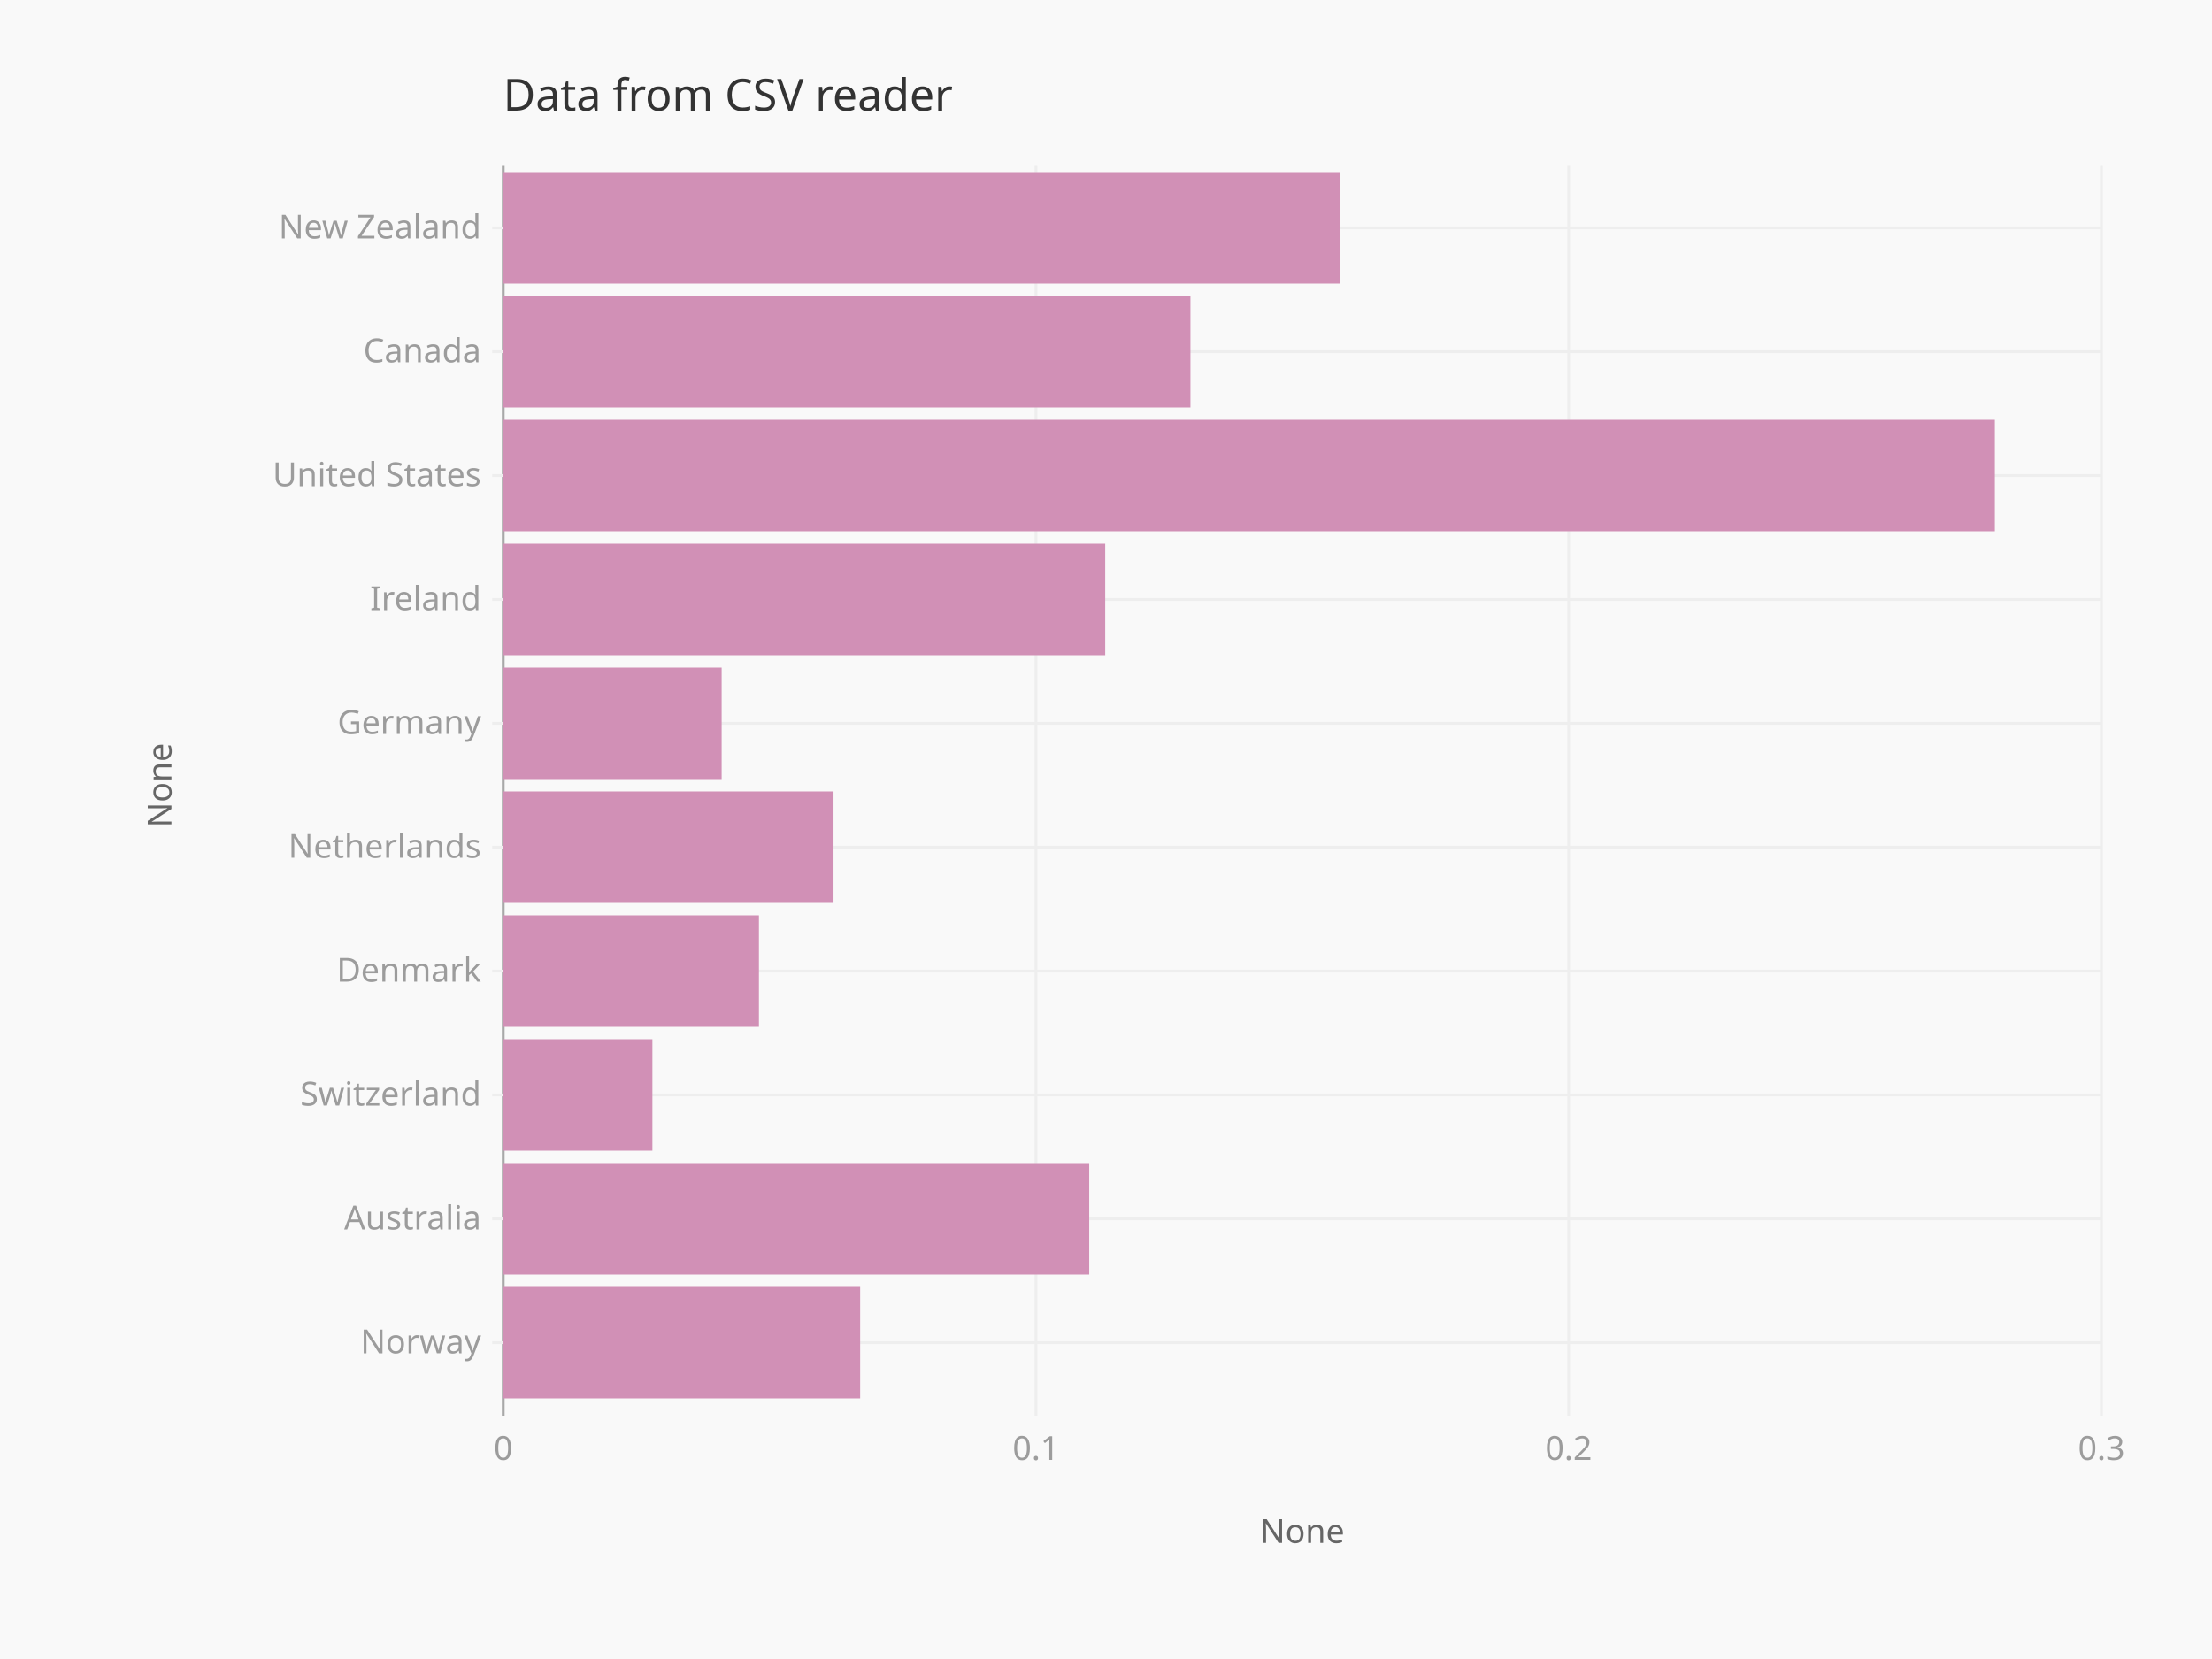
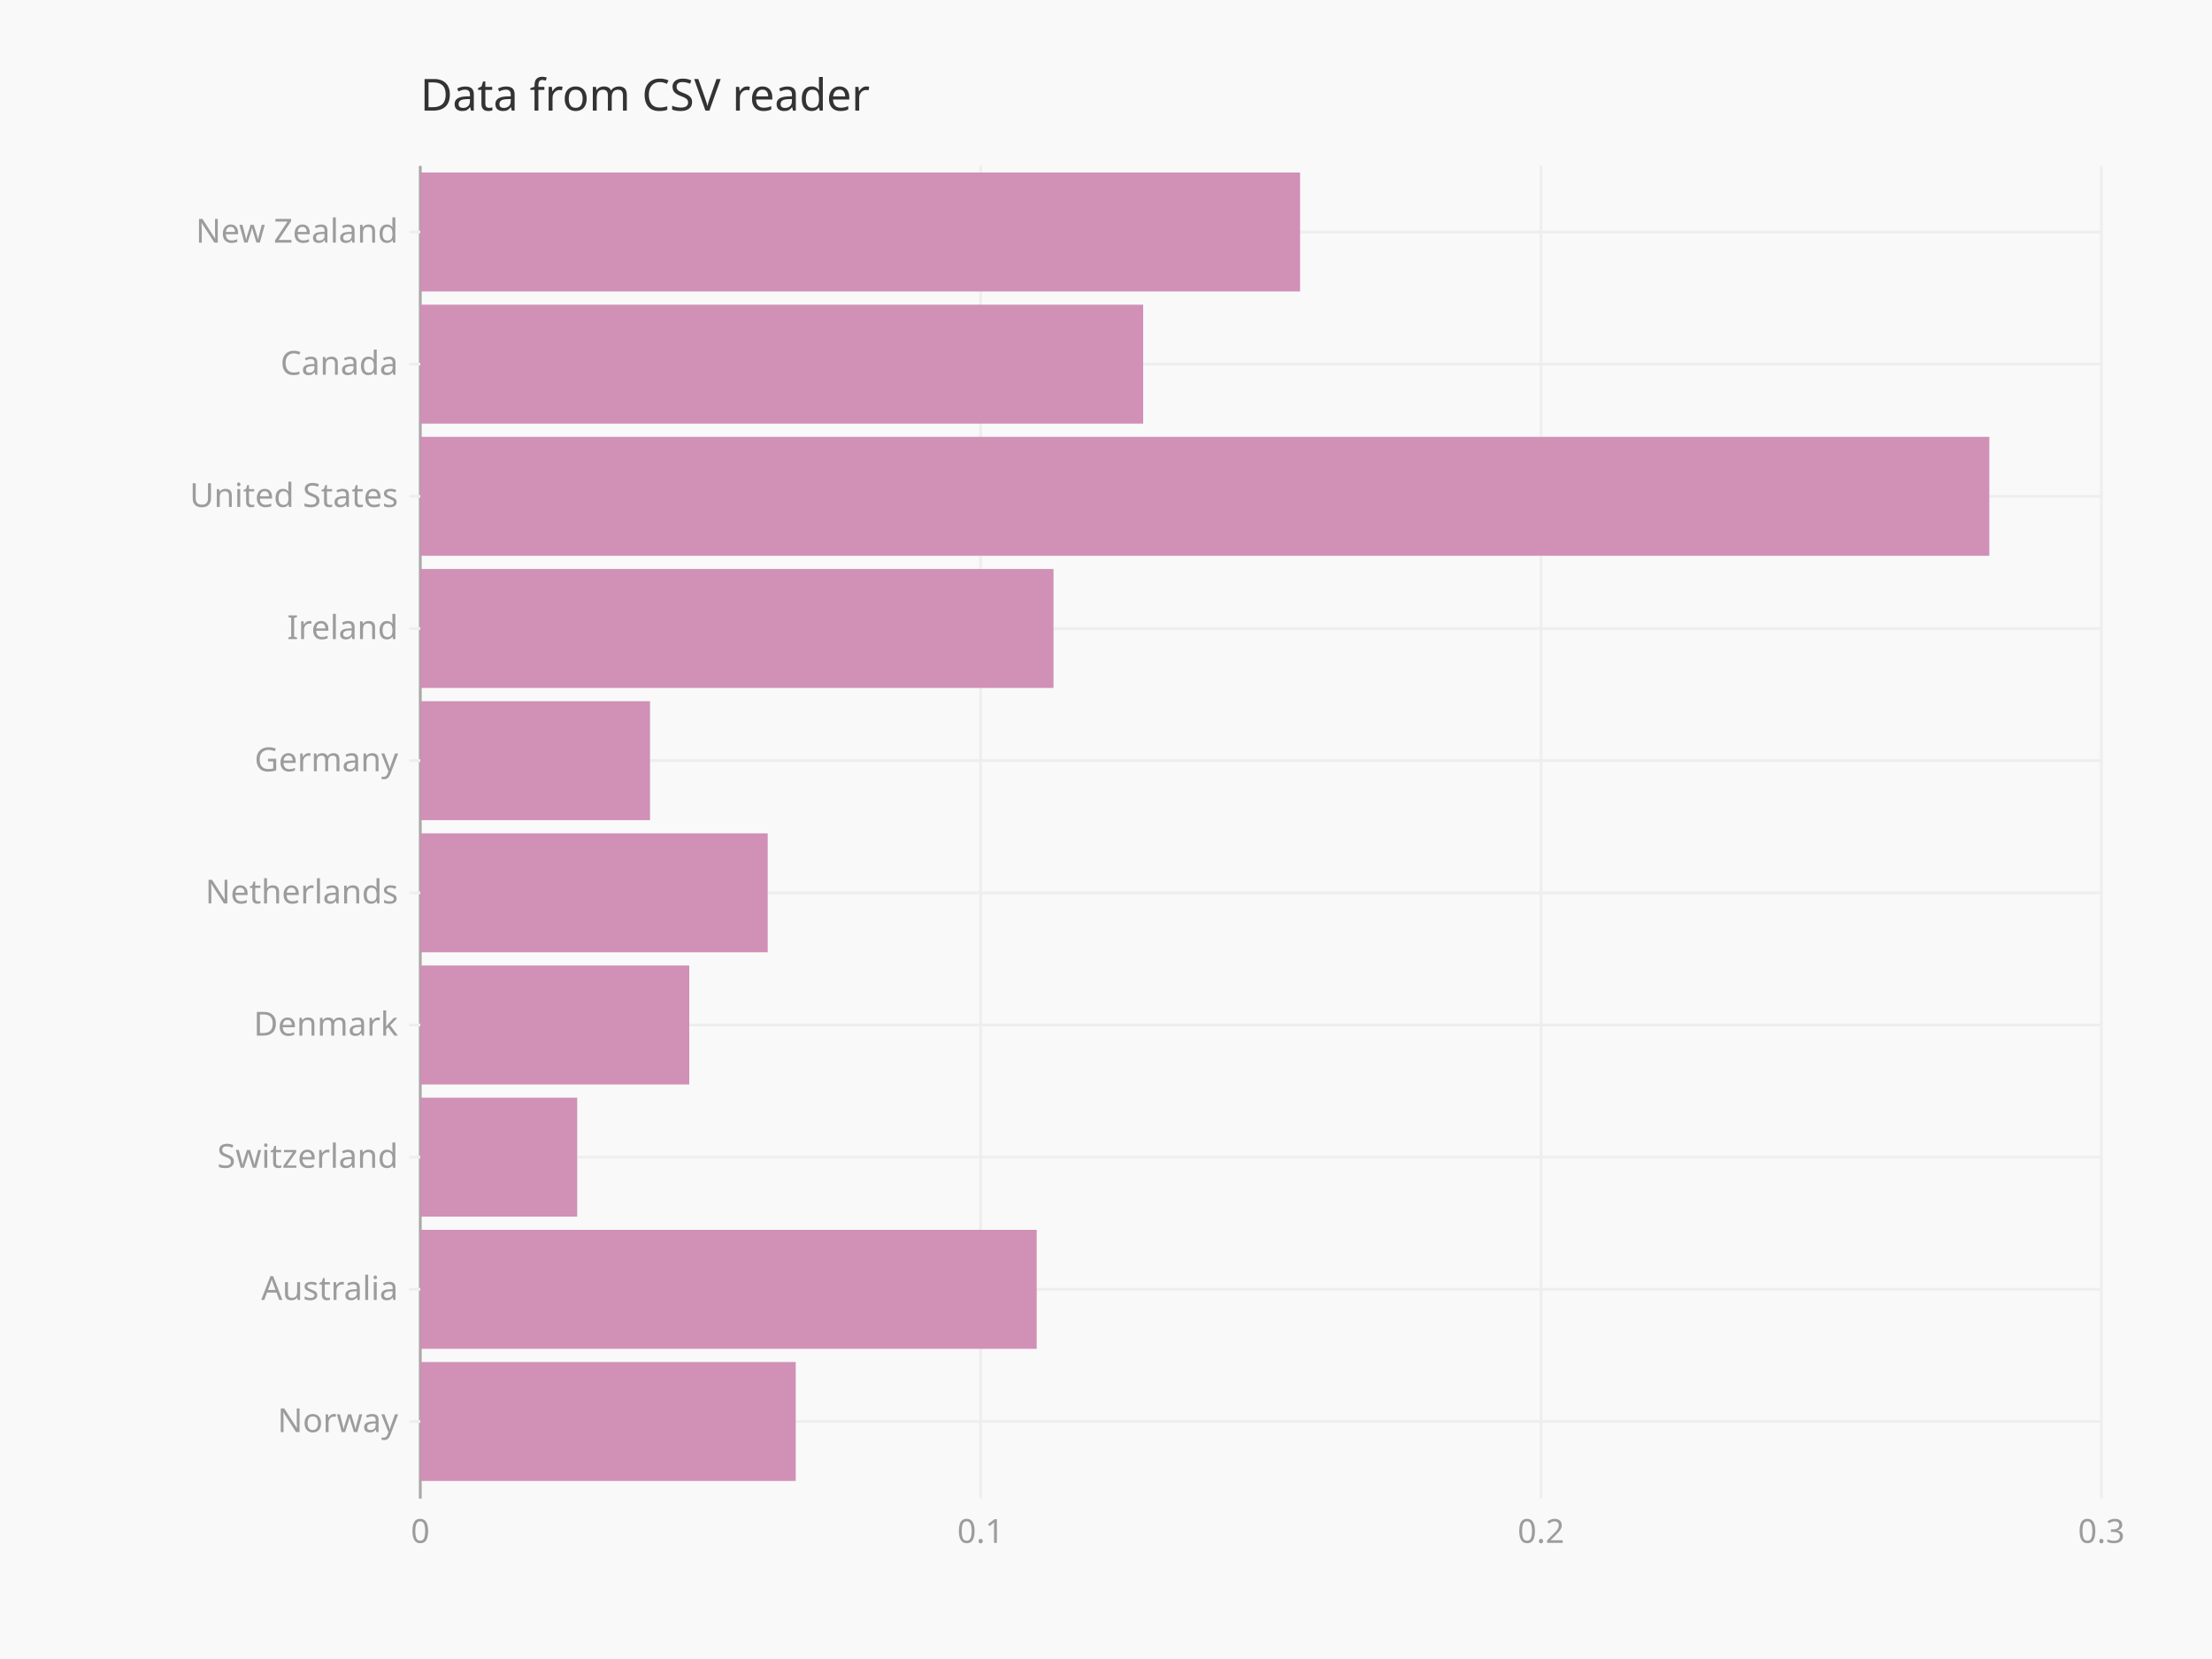
<svg xmlns="http://www.w3.org/2000/svg" height="600" version="1.1" width="800">
  <g>
    <rect fill="#f9f9f9" height="600" width="800" x="0" y="0" />
    <g transform="translate(40 40)">
-       <g transform="translate(142 0)">
+       <g transform="translate(112 0)">
        <text fill="#333" font-family="Monaco" font-size="16" x="0" y="0">Data from CSV reader</text>
      </g>
      <g transform="translate(0 20)">
-         <g transform="translate(142 0)">
+         <g transform="translate(112 0)">
          <g class="axis bottom">
-             <text dy="1em" fill="#666" font-family="Monaco" text-anchor="middle" transform="" x="289.0" y="486.0">None</text>
            <g class="tick">
-               <line stroke="#eee" stroke-width="1" x1="192.667" x2="192.667" y1="0" y2="452.0" />
-               <text dy="1em" fill="#9c9c9c" font-family="Monaco" text-anchor="middle" x="192.667" y="456.0">0.1</text>
+               <line stroke="#eee" stroke-width="1" x1="202.667" x2="202.667" y1="0" y2="482.0" />
+               <text dy="1em" fill="#9c9c9c" font-family="Monaco" text-anchor="middle" x="202.667" y="486.0">0.1</text>
            </g>
            <g class="tick">
-               <line stroke="#eee" stroke-width="1" x1="385.333" x2="385.333" y1="0" y2="452.0" />
-               <text dy="1em" fill="#9c9c9c" font-family="Monaco" text-anchor="middle" x="385.333" y="456.0">0.2</text>
+               <line stroke="#eee" stroke-width="1" x1="405.333" x2="405.333" y1="0" y2="482.0" />
+               <text dy="1em" fill="#9c9c9c" font-family="Monaco" text-anchor="middle" x="405.333" y="486.0">0.2</text>
            </g>
            <g class="tick">
-               <line stroke="#eee" stroke-width="1" x1="578" x2="578" y1="0" y2="452.0" />
-               <text dy="1em" fill="#9c9c9c" font-family="Monaco" text-anchor="middle" x="578" y="456.0">0.3</text>
+               <line stroke="#eee" stroke-width="1" x1="608" x2="608" y1="0" y2="482.0" />
+               <text dy="1em" fill="#9c9c9c" font-family="Monaco" text-anchor="middle" x="608" y="486.0">0.3</text>
            </g>
            <g class="tick">
-               <line stroke="#a8a8a8" stroke-width="1" x1="0" x2="0" y1="0" y2="452.0" />
-               <text dy="1em" fill="#9c9c9c" font-family="Monaco" text-anchor="middle" x="0" y="456.0">0</text>
+               <line stroke="#a8a8a8" stroke-width="1" x1="0" x2="0" y1="0" y2="482.0" />
+               <text dy="1em" fill="#9c9c9c" font-family="Monaco" text-anchor="middle" x="0" y="486.0">0</text>
            </g>
          </g>
          <g class="axis left">
-             <text dy="" fill="#666" font-family="Monaco" text-anchor="middle" transform="rotate(270 -120 224)" x="-120" y="224.0">None</text>
            <g class="tick">
-               <line stroke="#eee" stroke-width="1" x1="-4" x2="578.0" y1="425.6" y2="425.6" />
-               <text dy="0.32em" fill="#9c9c9c" font-family="Monaco" text-anchor="end" x="-8" y="425.6">Norway</text>
+               <line stroke="#eee" stroke-width="1" x1="-4" x2="608.0" y1="454.1" y2="454.1" />
+               <text dy="0.32em" fill="#9c9c9c" font-family="Monaco" text-anchor="end" x="-8" y="454.1">Norway</text>
            </g>
            <g class="tick">
-               <line stroke="#eee" stroke-width="1" x1="-4" x2="578.0" y1="380.8" y2="380.8" />
-               <text dy="0.32em" fill="#9c9c9c" font-family="Monaco" text-anchor="end" x="-8" y="380.8">Australia</text>
+               <line stroke="#eee" stroke-width="1" x1="-4" x2="608.0" y1="406.3" y2="406.3" />
+               <text dy="0.32em" fill="#9c9c9c" font-family="Monaco" text-anchor="end" x="-8" y="406.3">Australia</text>
            </g>
            <g class="tick">
-               <line stroke="#eee" stroke-width="1" x1="-4" x2="578.0" y1="336.0" y2="336.0" />
-               <text dy="0.32em" fill="#9c9c9c" font-family="Monaco" text-anchor="end" x="-8" y="336.0">Switzerland</text>
+               <line stroke="#eee" stroke-width="1" x1="-4" x2="608.0" y1="358.5" y2="358.5" />
+               <text dy="0.32em" fill="#9c9c9c" font-family="Monaco" text-anchor="end" x="-8" y="358.5">Switzerland</text>
            </g>
            <g class="tick">
-               <line stroke="#eee" stroke-width="1" x1="-4" x2="578.0" y1="291.2" y2="291.2" />
-               <text dy="0.32em" fill="#9c9c9c" font-family="Monaco" text-anchor="end" x="-8" y="291.2">Denmark</text>
+               <line stroke="#eee" stroke-width="1" x1="-4" x2="608.0" y1="310.7" y2="310.7" />
+               <text dy="0.32em" fill="#9c9c9c" font-family="Monaco" text-anchor="end" x="-8" y="310.7">Denmark</text>
            </g>
            <g class="tick">
-               <line stroke="#eee" stroke-width="1" x1="-4" x2="578.0" y1="246.4" y2="246.4" />
-               <text dy="0.32em" fill="#9c9c9c" font-family="Monaco" text-anchor="end" x="-8" y="246.4">Netherlands</text>
+               <line stroke="#eee" stroke-width="1" x1="-4" x2="608.0" y1="262.9" y2="262.9" />
+               <text dy="0.32em" fill="#9c9c9c" font-family="Monaco" text-anchor="end" x="-8" y="262.9">Netherlands</text>
            </g>
            <g class="tick">
-               <line stroke="#eee" stroke-width="1" x1="-4" x2="578.0" y1="201.6" y2="201.6" />
-               <text dy="0.32em" fill="#9c9c9c" font-family="Monaco" text-anchor="end" x="-8" y="201.6">Germany</text>
+               <line stroke="#eee" stroke-width="1" x1="-4" x2="608.0" y1="215.1" y2="215.1" />
+               <text dy="0.32em" fill="#9c9c9c" font-family="Monaco" text-anchor="end" x="-8" y="215.1">Germany</text>
            </g>
            <g class="tick">
-               <line stroke="#eee" stroke-width="1" x1="-4" x2="578.0" y1="156.8" y2="156.8" />
-               <text dy="0.32em" fill="#9c9c9c" font-family="Monaco" text-anchor="end" x="-8" y="156.8">Ireland</text>
+               <line stroke="#eee" stroke-width="1" x1="-4" x2="608.0" y1="167.3" y2="167.3" />
+               <text dy="0.32em" fill="#9c9c9c" font-family="Monaco" text-anchor="end" x="-8" y="167.3">Ireland</text>
            </g>
            <g class="tick">
-               <line stroke="#eee" stroke-width="1" x1="-4" x2="578.0" y1="112.0" y2="112.0" />
-               <text dy="0.32em" fill="#9c9c9c" font-family="Monaco" text-anchor="end" x="-8" y="112.0">United States</text>
+               <line stroke="#eee" stroke-width="1" x1="-4" x2="608.0" y1="119.5" y2="119.5" />
+               <text dy="0.32em" fill="#9c9c9c" font-family="Monaco" text-anchor="end" x="-8" y="119.5">United States</text>
            </g>
            <g class="tick">
-               <line stroke="#eee" stroke-width="1" x1="-4" x2="578.0" y1="67.2" y2="67.2" />
-               <text dy="0.32em" fill="#9c9c9c" font-family="Monaco" text-anchor="end" x="-8" y="67.2">Canada</text>
+               <line stroke="#eee" stroke-width="1" x1="-4" x2="608.0" y1="71.7" y2="71.7" />
+               <text dy="0.32em" fill="#9c9c9c" font-family="Monaco" text-anchor="end" x="-8" y="71.7">Canada</text>
            </g>
            <g class="tick">
-               <line stroke="#eee" stroke-width="1" x1="-4" x2="578.0" y1="22.4" y2="22.4" />
-               <text dy="0.32em" fill="#9c9c9c" font-family="Monaco" text-anchor="end" x="-8" y="22.4">New Zealand</text>
+               <line stroke="#eee" stroke-width="1" x1="-4" x2="608.0" y1="23.9" y2="23.9" />
+               <text dy="0.32em" fill="#9c9c9c" font-family="Monaco" text-anchor="end" x="-8" y="23.9">New Zealand</text>
            </g>
          </g>
          <g>
            <g class="series bars">
-               <rect fill="#d190b6" height="40.32" width="302.487" x="0" y="2.24" />
-               <rect fill="#d190b6" height="40.32" width="248.54" x="0" y="47.04" />
-               <rect fill="#d190b6" height="40.32" width="539.467" x="0" y="91.84" />
-               <rect fill="#d190b6" height="40.32" width="217.713" x="0" y="136.64" />
-               <rect fill="#d190b6" height="40.32" width="78.993" x="0" y="181.44" />
-               <rect fill="#d190b6" height="40.32" width="119.453" x="0" y="226.24" />
-               <rect fill="#d190b6" height="40.32" width="92.48" x="0" y="271.04" />
-               <rect fill="#d190b6" height="40.32" width="53.947" x="0" y="315.84" />
-               <rect fill="#d190b6" height="40.32" width="211.933" x="0" y="360.64" />
-               <rect fill="#d190b6" height="40.32" width="129.087" x="0" y="405.44" />
+               <rect fill="#d190b6" height="43.02" width="318.187" x="0" y="2.39" />
+               <rect fill="#d190b6" height="43.02" width="261.44" x="0" y="50.19" />
+               <rect fill="#d190b6" height="43.02" width="567.467" x="0" y="97.99" />
+               <rect fill="#d190b6" height="43.02" width="229.013" x="0" y="145.79" />
+               <rect fill="#d190b6" height="43.02" width="83.093" x="0" y="193.59" />
+               <rect fill="#d190b6" height="43.02" width="125.653" x="0" y="241.39" />
+               <rect fill="#d190b6" height="43.02" width="97.28" x="0" y="289.19" />
+               <rect fill="#d190b6" height="43.02" width="56.747" x="0" y="336.99" />
+               <rect fill="#d190b6" height="43.02" width="222.933" x="0" y="384.79" />
+               <rect fill="#d190b6" height="43.02" width="135.787" x="0" y="432.59" />
            </g>
          </g>
        </g>
      </g>
    </g>
  </g>
</svg>
